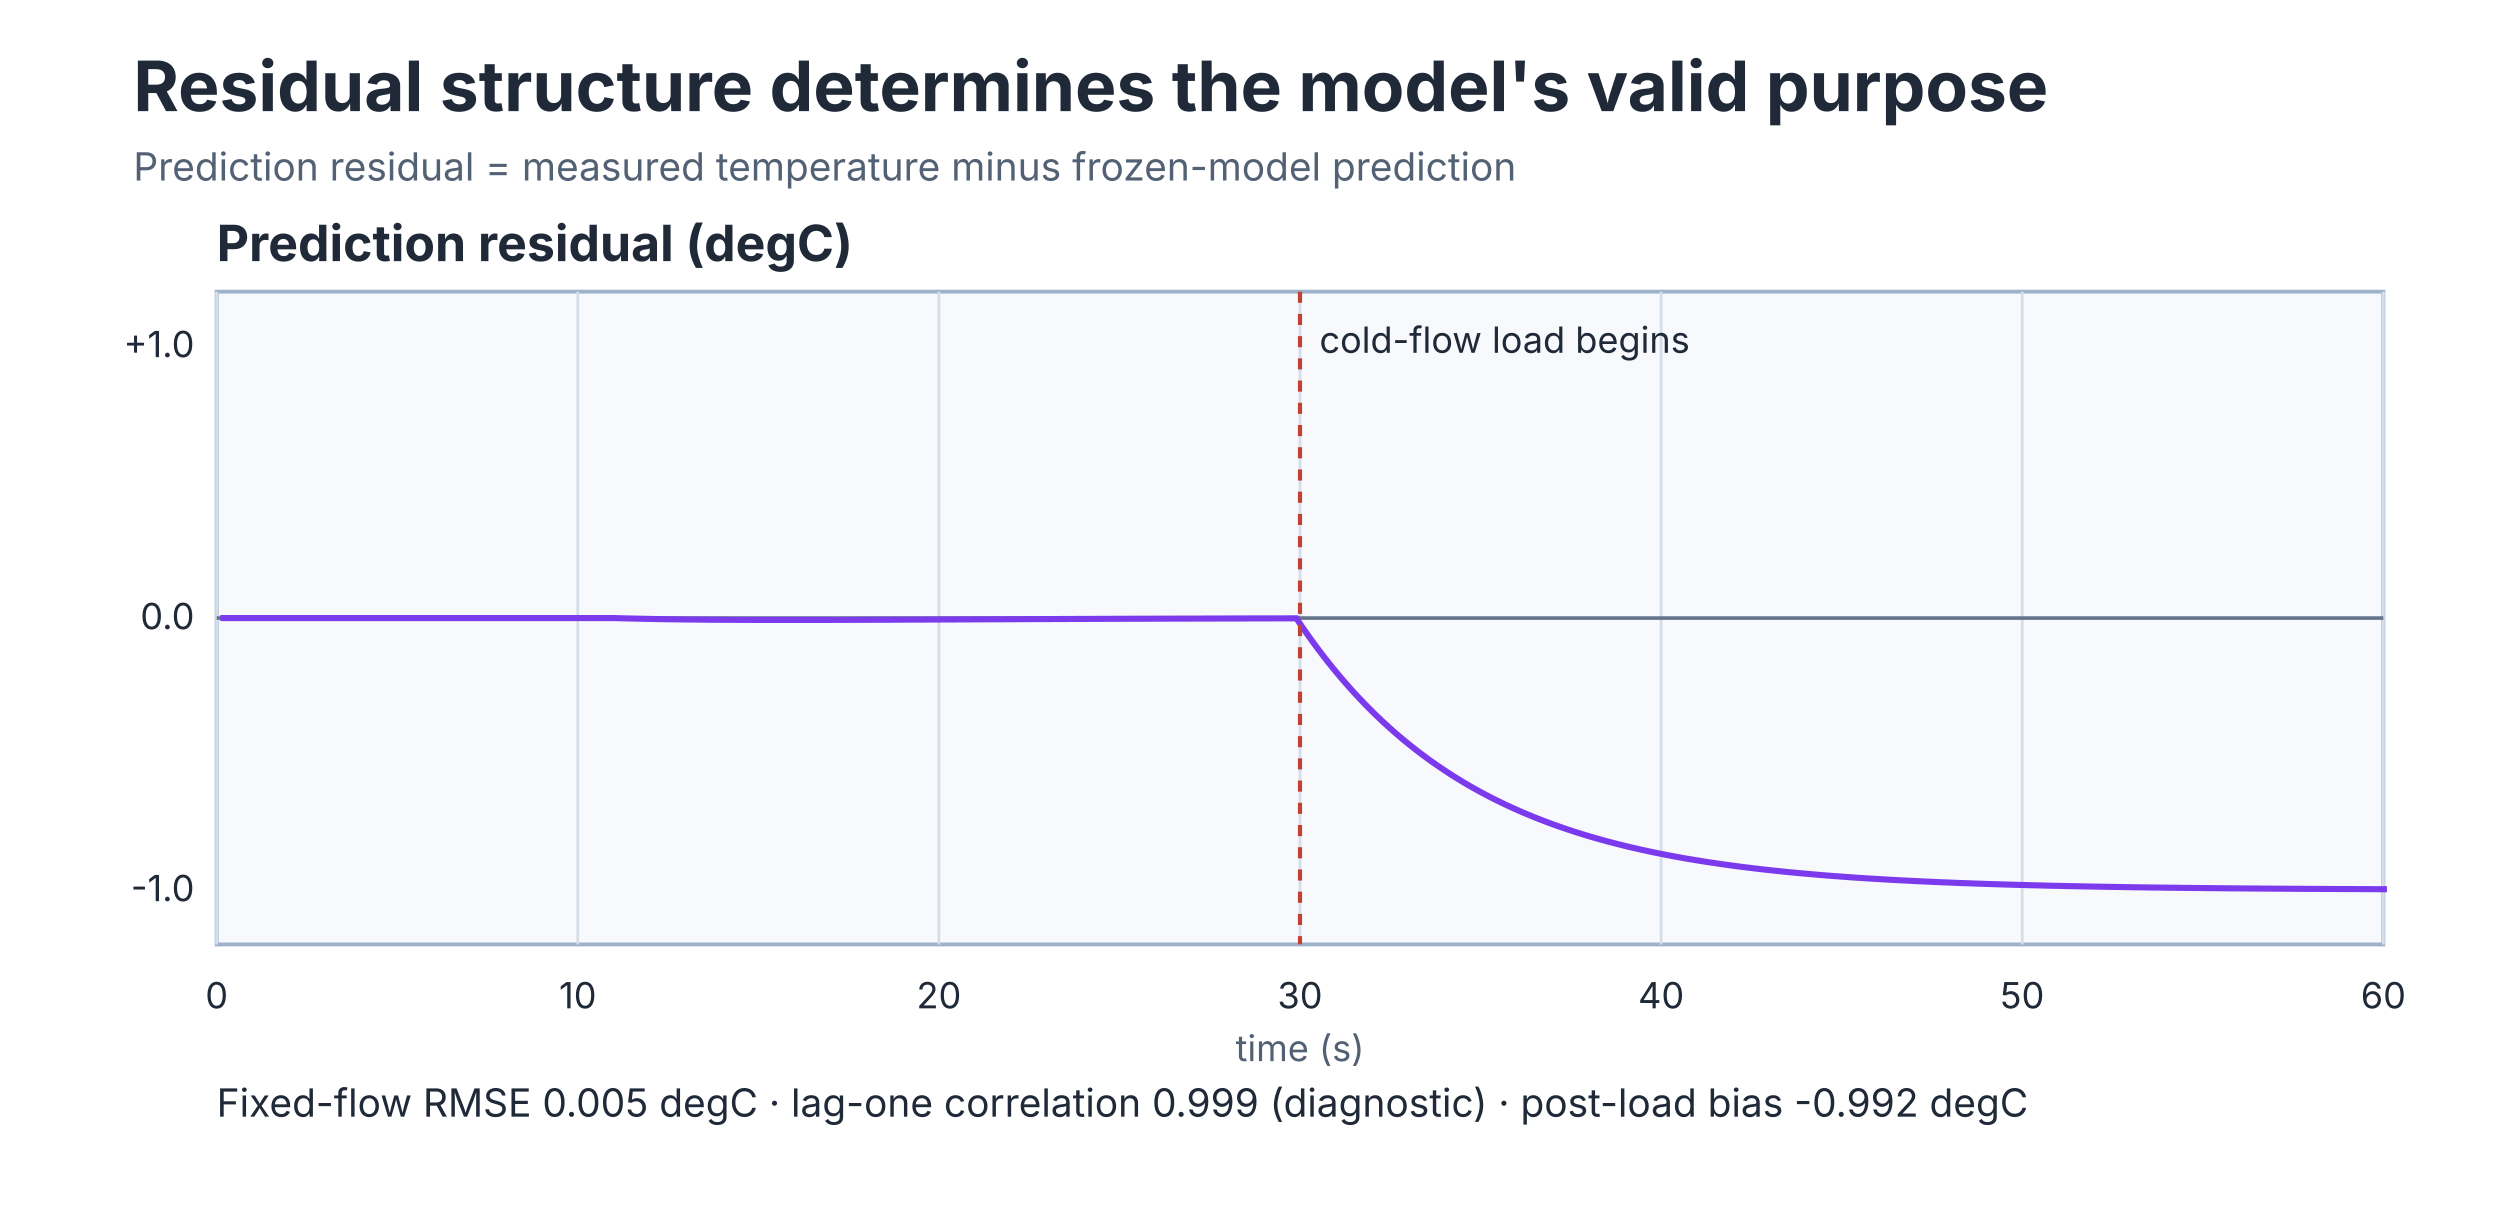
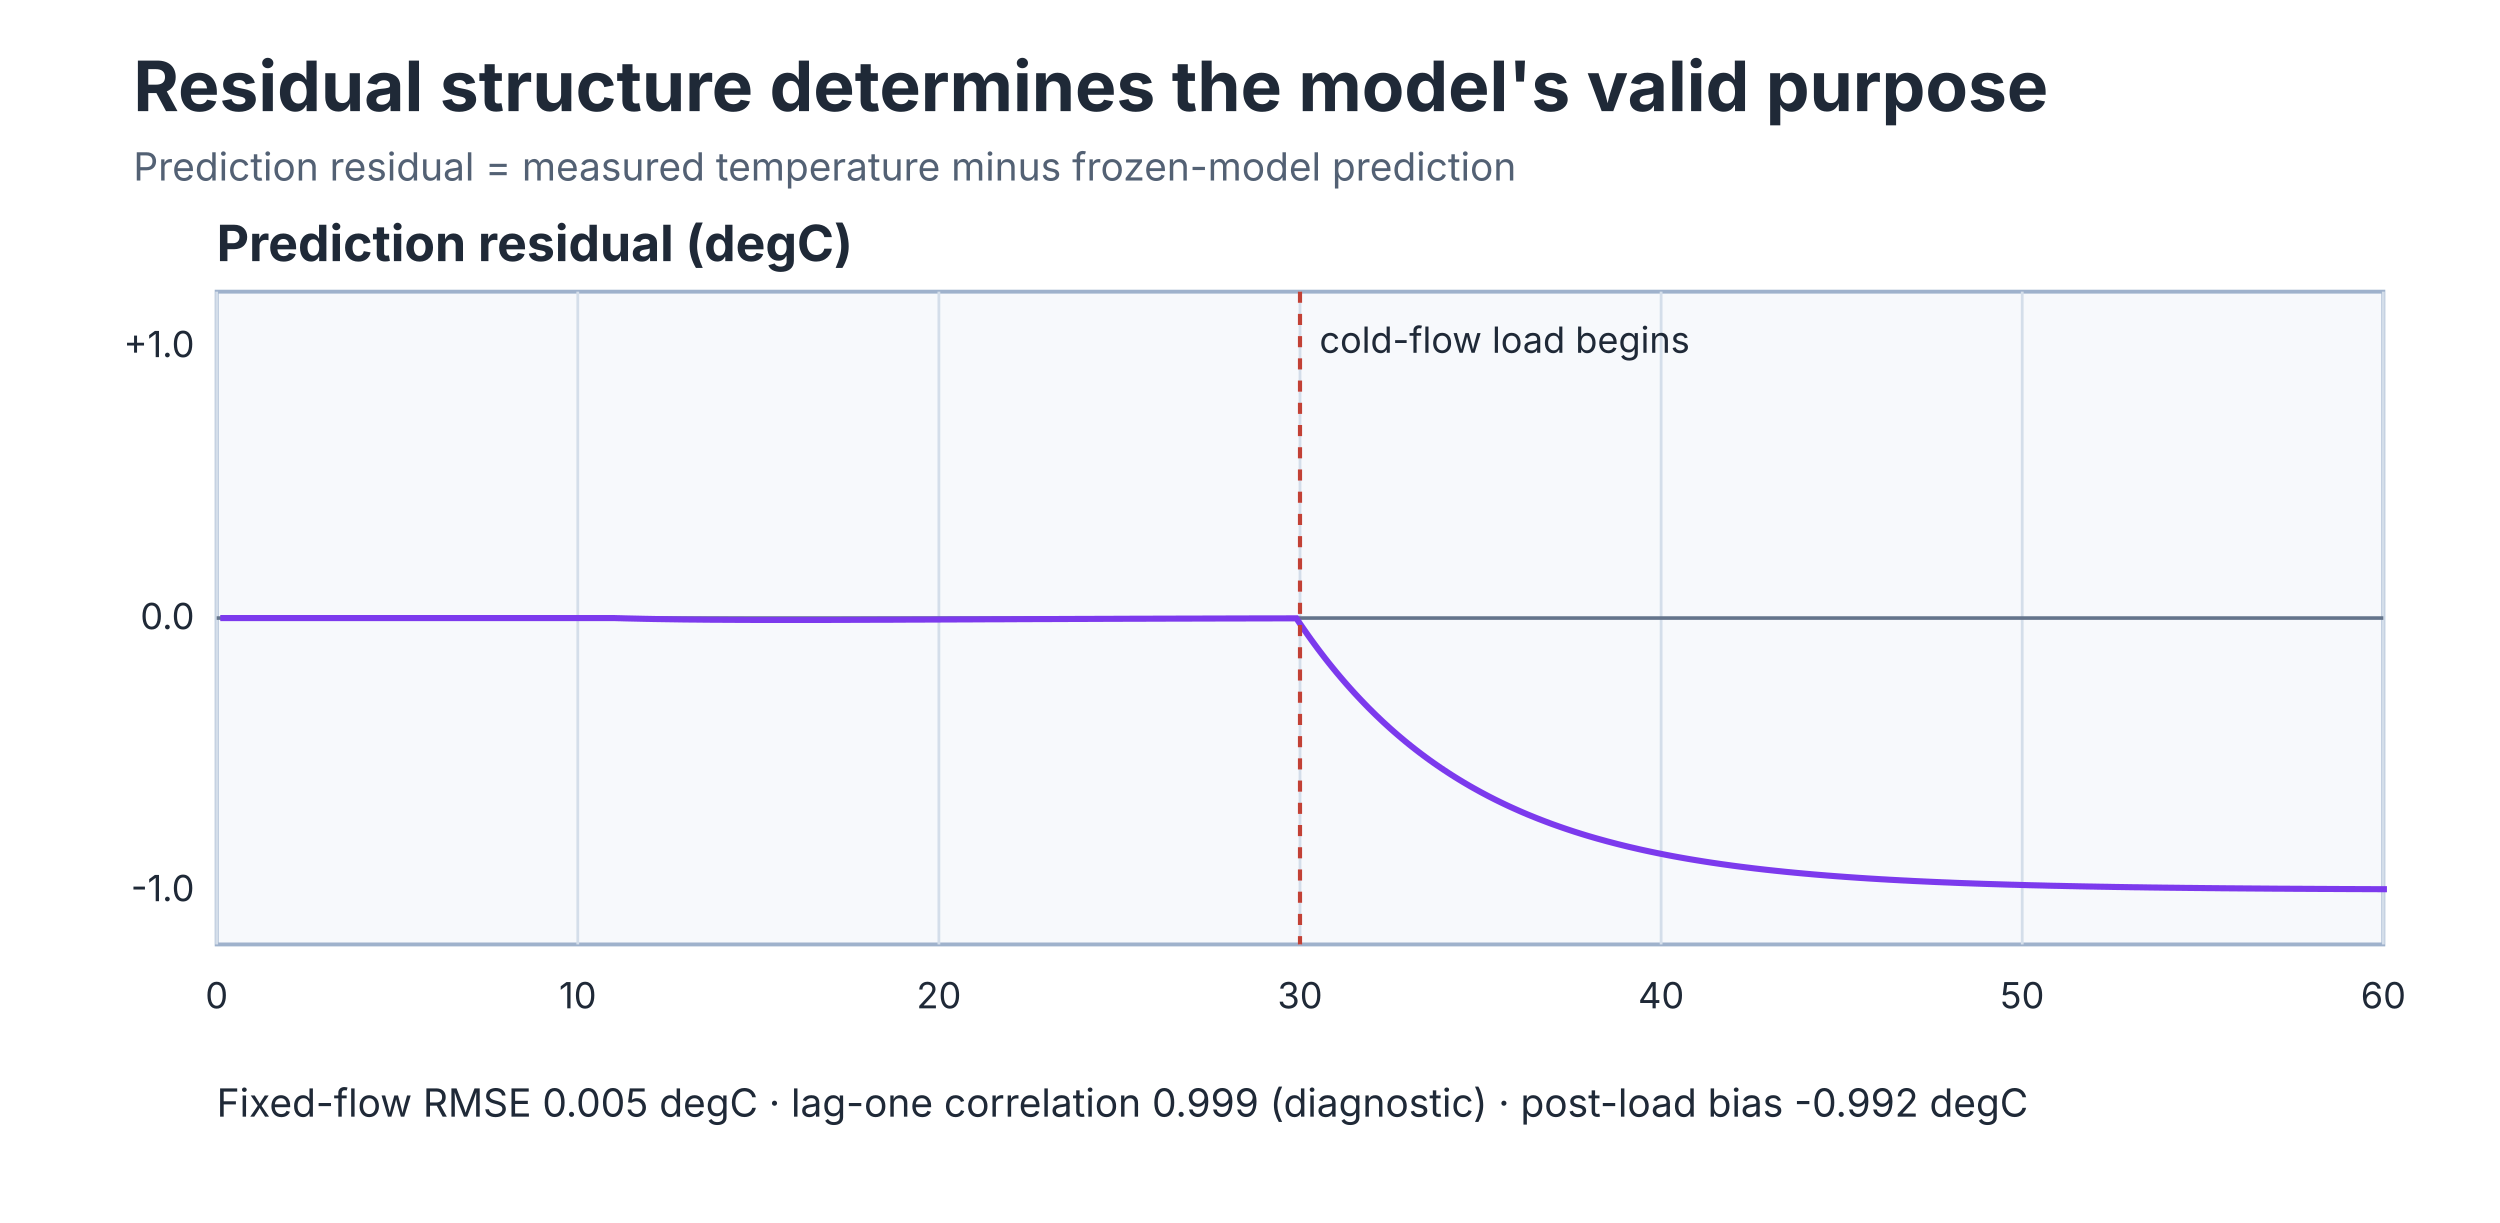
<svg xmlns="http://www.w3.org/2000/svg" width="900" height="440" viewBox="0 0 900 440">
  <style>
text{font-family:-apple-system,BlinkMacSystemFont,'Segoe UI',sans-serif;fill:#1f2937}
.title{font-size:25px;font-weight:700}.heading{font-size:18px;font-weight:700}
.body{font-size:14px}.small{font-size:13px}.muted{fill:#536174}
.panel{fill:#f7f9fc;stroke:#9fb2cc;stroke-width:1.4}.grid{stroke:#d4deea;stroke-width:1}
.measured{fill:none;stroke:#1473e6;stroke-width:3}.model{fill:none;stroke:#e46c0a;stroke-width:2.4;stroke-dasharray:8 5}
.envelope{fill:#e8dfff;stroke:none;opacity:.8}.residual{fill:none;stroke:#7c3aed;stroke-width:2.2}
.event{stroke:#c24135;stroke-width:1.5;stroke-dasharray:4 4}.zero{stroke:#64748b;stroke-width:1.3}
.accepted{fill:#e5f7ee;stroke:#14804a}.restricted{fill:#fff4d6;stroke:#a16207}
svg{background:#fff;forced-color-adjust:none}
</style>
  <text x="48" y="40" class="title">Residual structure determines the model's valid purpose</text>
  <text x="48" y="65" class="body muted">Prediction residual = measured temperature minus frozen-model prediction</text>
  <text x="78.0" y="94" class="heading">Prediction residual (degC)</text>
  <rect x="78.0" y="105.0" width="780.0" height="235.0" class="panel" />
  <line x1="78.00" y1="105.0" x2="78.00" y2="340.0" class="grid" />
  <line x1="208.00" y1="105.0" x2="208.00" y2="340.0" class="grid" />
  <line x1="338.00" y1="105.0" x2="338.00" y2="340.0" class="grid" />
  <line x1="468.00" y1="105.0" x2="468.00" y2="340.0" class="grid" />
  <line x1="598.00" y1="105.0" x2="598.00" y2="340.0" class="grid" />
  <line x1="728.00" y1="105.0" x2="728.00" y2="340.0" class="grid" />
  <line x1="858.00" y1="105.0" x2="858.00" y2="340.0" class="grid" />
  <text x="78.00" y="363" text-anchor="middle" class="small">0</text>
  <text x="208.00" y="363" text-anchor="middle" class="small">10</text>
  <text x="338.00" y="363" text-anchor="middle" class="small">20</text>
  <text x="468.00" y="363" text-anchor="middle" class="small">30</text>
  <text x="598.00" y="363" text-anchor="middle" class="small">40</text>
  <text x="728.00" y="363" text-anchor="middle" class="small">50</text>
  <text x="858.00" y="363" text-anchor="middle" class="small">60</text>
-   <text x="468.00" y="382" text-anchor="middle" class="small muted">time (s)</text>
  <line x1="78.0" y1="222.50" x2="858.0" y2="222.50" class="zero" />
  <polyline points="79.30,222.50 80.60,222.50 81.90,222.50 83.20,222.50 84.50,222.50 85.80,222.50 87.10,222.50 88.40,222.50 89.70,222.50 91.00,222.50 92.30,222.50 93.60,222.50 94.90,222.50 96.20,222.50 97.50,222.50 98.80,222.50 100.10,222.50 101.40,222.50 102.70,222.50 104.00,222.50 105.30,222.50 106.60,222.50 107.90,222.50 109.20,222.50 110.50,222.50 111.80,222.50 113.10,222.50 114.40,222.50 115.70,222.50 117.00,222.50 118.30,222.50 119.60,222.50 120.90,222.50 122.20,222.50 123.50,222.50 124.80,222.50 126.10,222.50 127.40,222.50 128.70,222.50 130.00,222.50 131.30,222.50 132.60,222.50 133.90,222.50 135.20,222.50 136.50,222.50 137.80,222.50 139.10,222.50 140.40,222.50 141.70,222.50 143.00,222.50 144.30,222.50 145.60,222.50 146.90,222.50 148.20,222.50 149.50,222.50 150.80,222.50 152.10,222.50 153.40,222.50 154.70,222.50 156.00,222.50 157.30,222.50 158.60,222.50 159.90,222.50 161.20,222.50 162.50,222.50 163.80,222.50 165.10,222.50 166.40,222.50 167.70,222.50 169.00,222.50 170.30,222.50 171.60,222.50 172.90,222.50 174.20,222.50 175.50,222.50 176.80,222.50 178.10,222.50 179.40,222.50 180.70,222.50 182.00,222.50 183.30,222.50 184.60,222.50 185.90,222.50 187.20,222.50 188.50,222.50 189.80,222.50 191.10,222.50 192.40,222.50 193.70,222.50 195.00,222.50 196.30,222.50 197.60,222.50 198.90,222.50 200.20,222.50 201.50,222.50 202.80,222.50 204.10,222.50 205.40,222.50 206.70,222.50 208.00,222.50 209.30,222.50 210.60,222.50 211.90,222.50 213.20,222.50 214.50,222.50 215.80,222.50 217.10,222.50 218.40,222.50 219.70,222.50 221.00,222.50 222.30,222.54 223.60,222.57 224.90,222.61 226.20,222.64 227.50,222.67 228.80,222.70 230.10,222.73 231.40,222.76 232.70,222.79 234.00,222.81 235.30,222.84 236.60,222.86 237.90,222.88 239.20,222.90 240.50,222.92 241.80,222.94 243.10,222.96 244.40,222.98 245.70,223.00 247.00,223.01 248.30,223.03 249.60,223.04 250.90,223.05 252.20,223.06 253.50,223.08 254.80,223.09 256.10,223.10 257.40,223.11 258.70,223.11 260.00,223.12 261.30,223.13 262.60,223.14 263.90,223.14 265.20,223.15 266.50,223.15 267.80,223.16 269.10,223.16 270.40,223.17 271.70,223.17 273.00,223.17 274.30,223.18 275.60,223.18 276.90,223.18 278.20,223.18 279.50,223.18 280.80,223.18 282.10,223.18 283.40,223.18 284.70,223.18 286.00,223.18 287.30,223.18 288.60,223.18 289.90,223.18 291.20,223.18 292.50,223.18 293.80,223.18 295.10,223.17 296.40,223.17 297.70,223.17 299.00,223.17 300.30,223.16 301.60,223.16 302.90,223.16 304.20,223.15 305.50,223.15 306.80,223.14 308.10,223.14 309.40,223.14 310.70,223.13 312.00,223.13 313.30,223.12 314.60,223.12 315.90,223.11 317.20,223.11 318.50,223.11 319.80,223.10 321.10,223.10 322.40,223.09 323.70,223.09 325.00,223.08 326.30,223.07 327.60,223.07 328.90,223.06 330.20,223.06 331.50,223.05 332.80,223.05 334.10,223.04 335.40,223.04 336.70,223.03 338.00,223.03 339.30,223.02 340.60,223.02 341.90,223.01 343.20,223.00 344.50,223.00 345.80,222.99 347.10,222.99 348.40,222.98 349.70,222.98 351.00,222.97 352.30,222.97 353.60,222.96 354.90,222.95 356.20,222.95 357.50,222.94 358.80,222.94 360.10,222.93 361.40,222.93 362.70,222.92 364.00,222.92 365.30,222.91 366.60,222.90 367.90,222.90 369.20,222.89 370.50,222.89 371.80,222.88 373.10,222.88 374.40,222.87 375.70,222.87 377.00,222.86 378.30,222.86 379.60,222.85 380.90,222.85 382.20,222.84 383.50,222.84 384.80,222.83 386.10,222.83 387.40,222.82 388.70,222.82 390.00,222.81 391.30,222.81 392.60,222.80 393.90,222.80 395.20,222.79 396.50,222.79 397.80,222.78 399.10,222.78 400.40,222.78 401.70,222.77 403.00,222.77 404.30,222.76 405.60,222.76 406.90,222.75 408.20,222.75 409.50,222.74 410.80,222.74 412.10,222.74 413.40,222.73 414.70,222.73 416.00,222.72 417.30,222.72 418.60,222.72 419.90,222.71 421.20,222.71 422.50,222.71 423.80,222.70 425.10,222.70 426.40,222.69 427.70,222.69 429.00,222.69 430.30,222.68 431.60,222.68 432.90,222.68 434.20,222.67 435.50,222.67 436.80,222.67 438.10,222.66 439.40,222.66 440.70,222.66 442.00,222.65 443.30,222.65 444.60,222.65 445.90,222.64 447.20,222.64 448.50,222.64 449.80,222.63 451.10,222.63 452.40,222.63 453.70,222.63 455.00,222.62 456.30,222.62 457.60,222.62 458.90,222.61 460.20,222.61 461.50,222.61 462.80,222.61 464.10,222.60 465.40,222.60 466.70,222.60 468.00,224.54 469.30,226.43 470.60,228.29 471.90,230.12 473.20,231.90 474.50,233.66 475.80,235.37 477.10,237.06 478.40,238.71 479.70,240.32 481.00,241.91 482.30,243.46 483.60,244.99 484.90,246.48 486.20,247.94 487.50,249.38 488.80,250.78 490.10,252.16 491.40,253.51 492.70,254.84 494.00,256.13 495.30,257.41 496.60,258.65 497.90,259.88 499.20,261.07 500.50,262.25 501.80,263.40 503.10,264.53 504.40,265.63 505.70,266.72 507.00,267.78 508.30,268.82 509.60,269.84 510.90,270.84 512.20,271.82 513.50,272.78 514.80,273.73 516.10,274.65 517.40,275.55 518.70,276.44 520.00,277.31 521.30,278.16 522.60,279.00 523.90,279.82 525.20,280.62 526.50,281.41 527.80,282.18 529.10,282.94 530.40,283.68 531.70,284.40 533.00,285.12 534.30,285.81 535.60,286.50 536.90,287.17 538.20,287.83 539.50,288.47 540.80,289.10 542.10,289.72 543.40,290.33 544.70,290.92 546.00,291.50 547.30,292.08 548.60,292.64 549.90,293.19 551.20,293.72 552.50,294.25 553.80,294.77 555.10,295.27 556.40,295.77 557.70,296.26 559.00,296.74 560.30,297.20 561.60,297.66 562.90,298.11 564.20,298.55 565.50,298.98 566.80,299.41 568.10,299.82 569.40,300.23 570.70,300.63 572.00,301.02 573.30,301.40 574.60,301.78 575.90,302.14 577.20,302.50 578.50,302.86 579.80,303.20 581.10,303.54 582.40,303.88 583.70,304.20 585.00,304.52 586.30,304.84 587.60,305.14 588.90,305.44 590.20,305.74 591.50,306.03 592.80,306.31 594.10,306.59 595.40,306.86 596.70,307.13 598.00,307.39 599.30,307.65 600.60,307.90 601.90,308.15 603.20,308.39 604.50,308.63 605.80,308.86 607.10,309.09 608.40,309.31 609.70,309.53 611.00,309.74 612.30,309.95 613.60,310.16 614.90,310.36 616.20,310.56 617.50,310.75 618.80,310.94 620.10,311.13 621.40,311.31 622.70,311.49 624.00,311.67 625.30,311.84 626.60,312.01 627.90,312.17 629.20,312.33 630.50,312.49 631.80,312.65 633.10,312.80 634.40,312.95 635.70,313.10 637.00,313.24 638.30,313.38 639.60,313.52 640.90,313.65 642.20,313.79 643.50,313.92 644.80,314.04 646.10,314.17 647.40,314.29 648.70,314.41 650.00,314.53 651.30,314.64 652.60,314.76 653.90,314.87 655.20,314.98 656.50,315.08 657.80,315.19 659.10,315.29 660.40,315.39 661.70,315.49 663.00,315.58 664.30,315.68 665.60,315.77 666.90,315.86 668.20,315.95 669.50,316.04 670.80,316.12 672.10,316.21 673.40,316.29 674.70,316.37 676.00,316.45 677.30,316.53 678.60,316.60 679.90,316.68 681.20,316.75 682.50,316.82 683.80,316.89 685.10,316.96 686.40,317.02 687.70,317.09 689.00,317.16 690.30,317.22 691.60,317.28 692.90,317.34 694.20,317.40 695.50,317.46 696.80,317.52 698.10,317.57 699.40,317.63 700.70,317.68 702.00,317.73 703.30,317.79 704.60,317.84 705.90,317.89 707.20,317.94 708.50,317.98 709.80,318.03 711.10,318.08 712.40,318.12 713.70,318.17 715.00,318.21 716.30,318.25 717.60,318.29 718.90,318.33 720.20,318.37 721.50,318.41 722.80,318.45 724.10,318.49 725.40,318.52 726.70,318.56 728.00,318.60 729.30,318.63 730.60,318.67 731.90,318.70 733.20,318.73 734.50,318.76 735.80,318.79 737.10,318.83 738.40,318.86 739.70,318.89 741.00,318.91 742.30,318.94 743.60,318.97 744.90,319.00 746.20,319.02 747.50,319.05 748.80,319.08 750.10,319.10 751.40,319.13 752.70,319.15 754.00,319.17 755.30,319.20 756.60,319.22 757.90,319.24 759.20,319.26 760.50,319.29 761.80,319.31 763.10,319.33 764.40,319.35 765.70,319.37 767.00,319.39 768.30,319.41 769.60,319.42 770.90,319.44 772.20,319.46 773.50,319.48 774.80,319.50 776.10,319.51 777.40,319.53 778.70,319.55 780.00,319.56 781.30,319.58 782.60,319.59 783.90,319.61 785.20,319.62 786.50,319.64 787.80,319.65 789.10,319.66 790.40,319.68 791.70,319.69 793.00,319.70 794.30,319.72 795.60,319.73 796.90,319.74 798.20,319.75 799.50,319.77 800.80,319.78 802.10,319.79 803.40,319.80 804.70,319.81 806.00,319.82 807.30,319.83 808.60,319.84 809.90,319.85 811.20,319.86 812.50,319.87 813.80,319.88 815.10,319.89 816.40,319.90 817.70,319.91 819.00,319.92 820.30,319.93 821.60,319.93 822.90,319.94 824.20,319.95 825.50,319.96 826.80,319.97 828.10,319.97 829.40,319.98 830.70,319.99 832.00,319.99 833.30,320.00 834.60,320.01 835.90,320.02 837.20,320.02 838.50,320.03 839.80,320.03 841.10,320.04 842.40,320.05 843.70,320.05 845.00,320.06 846.30,320.06 847.60,320.07 848.90,320.08 850.20,320.08 851.50,320.09 852.80,320.09 854.10,320.10 855.40,320.10 856.70,320.11 858.00,320.11 859.30,320.11" class="residual" />
  <line x1="468.00" y1="105.0" x2="468.00" y2="340.0" class="event" />
  <text x="475.00" y="127.0" class="small">cold-flow load begins</text>
  <text x="70" y="128.58" text-anchor="end" class="small">+1.0</text>
  <text x="70" y="226.50" text-anchor="end" class="small">0.0</text>
  <text x="70" y="324.42" text-anchor="end" class="small">-1.0</text>
  <text x="78.0" y="402" class="body">Fixed-flow RMSE 0.005 degC · lag-one correlation 0.999 (diagnostic) · post-load bias -0.992 degC</text>
</svg>
